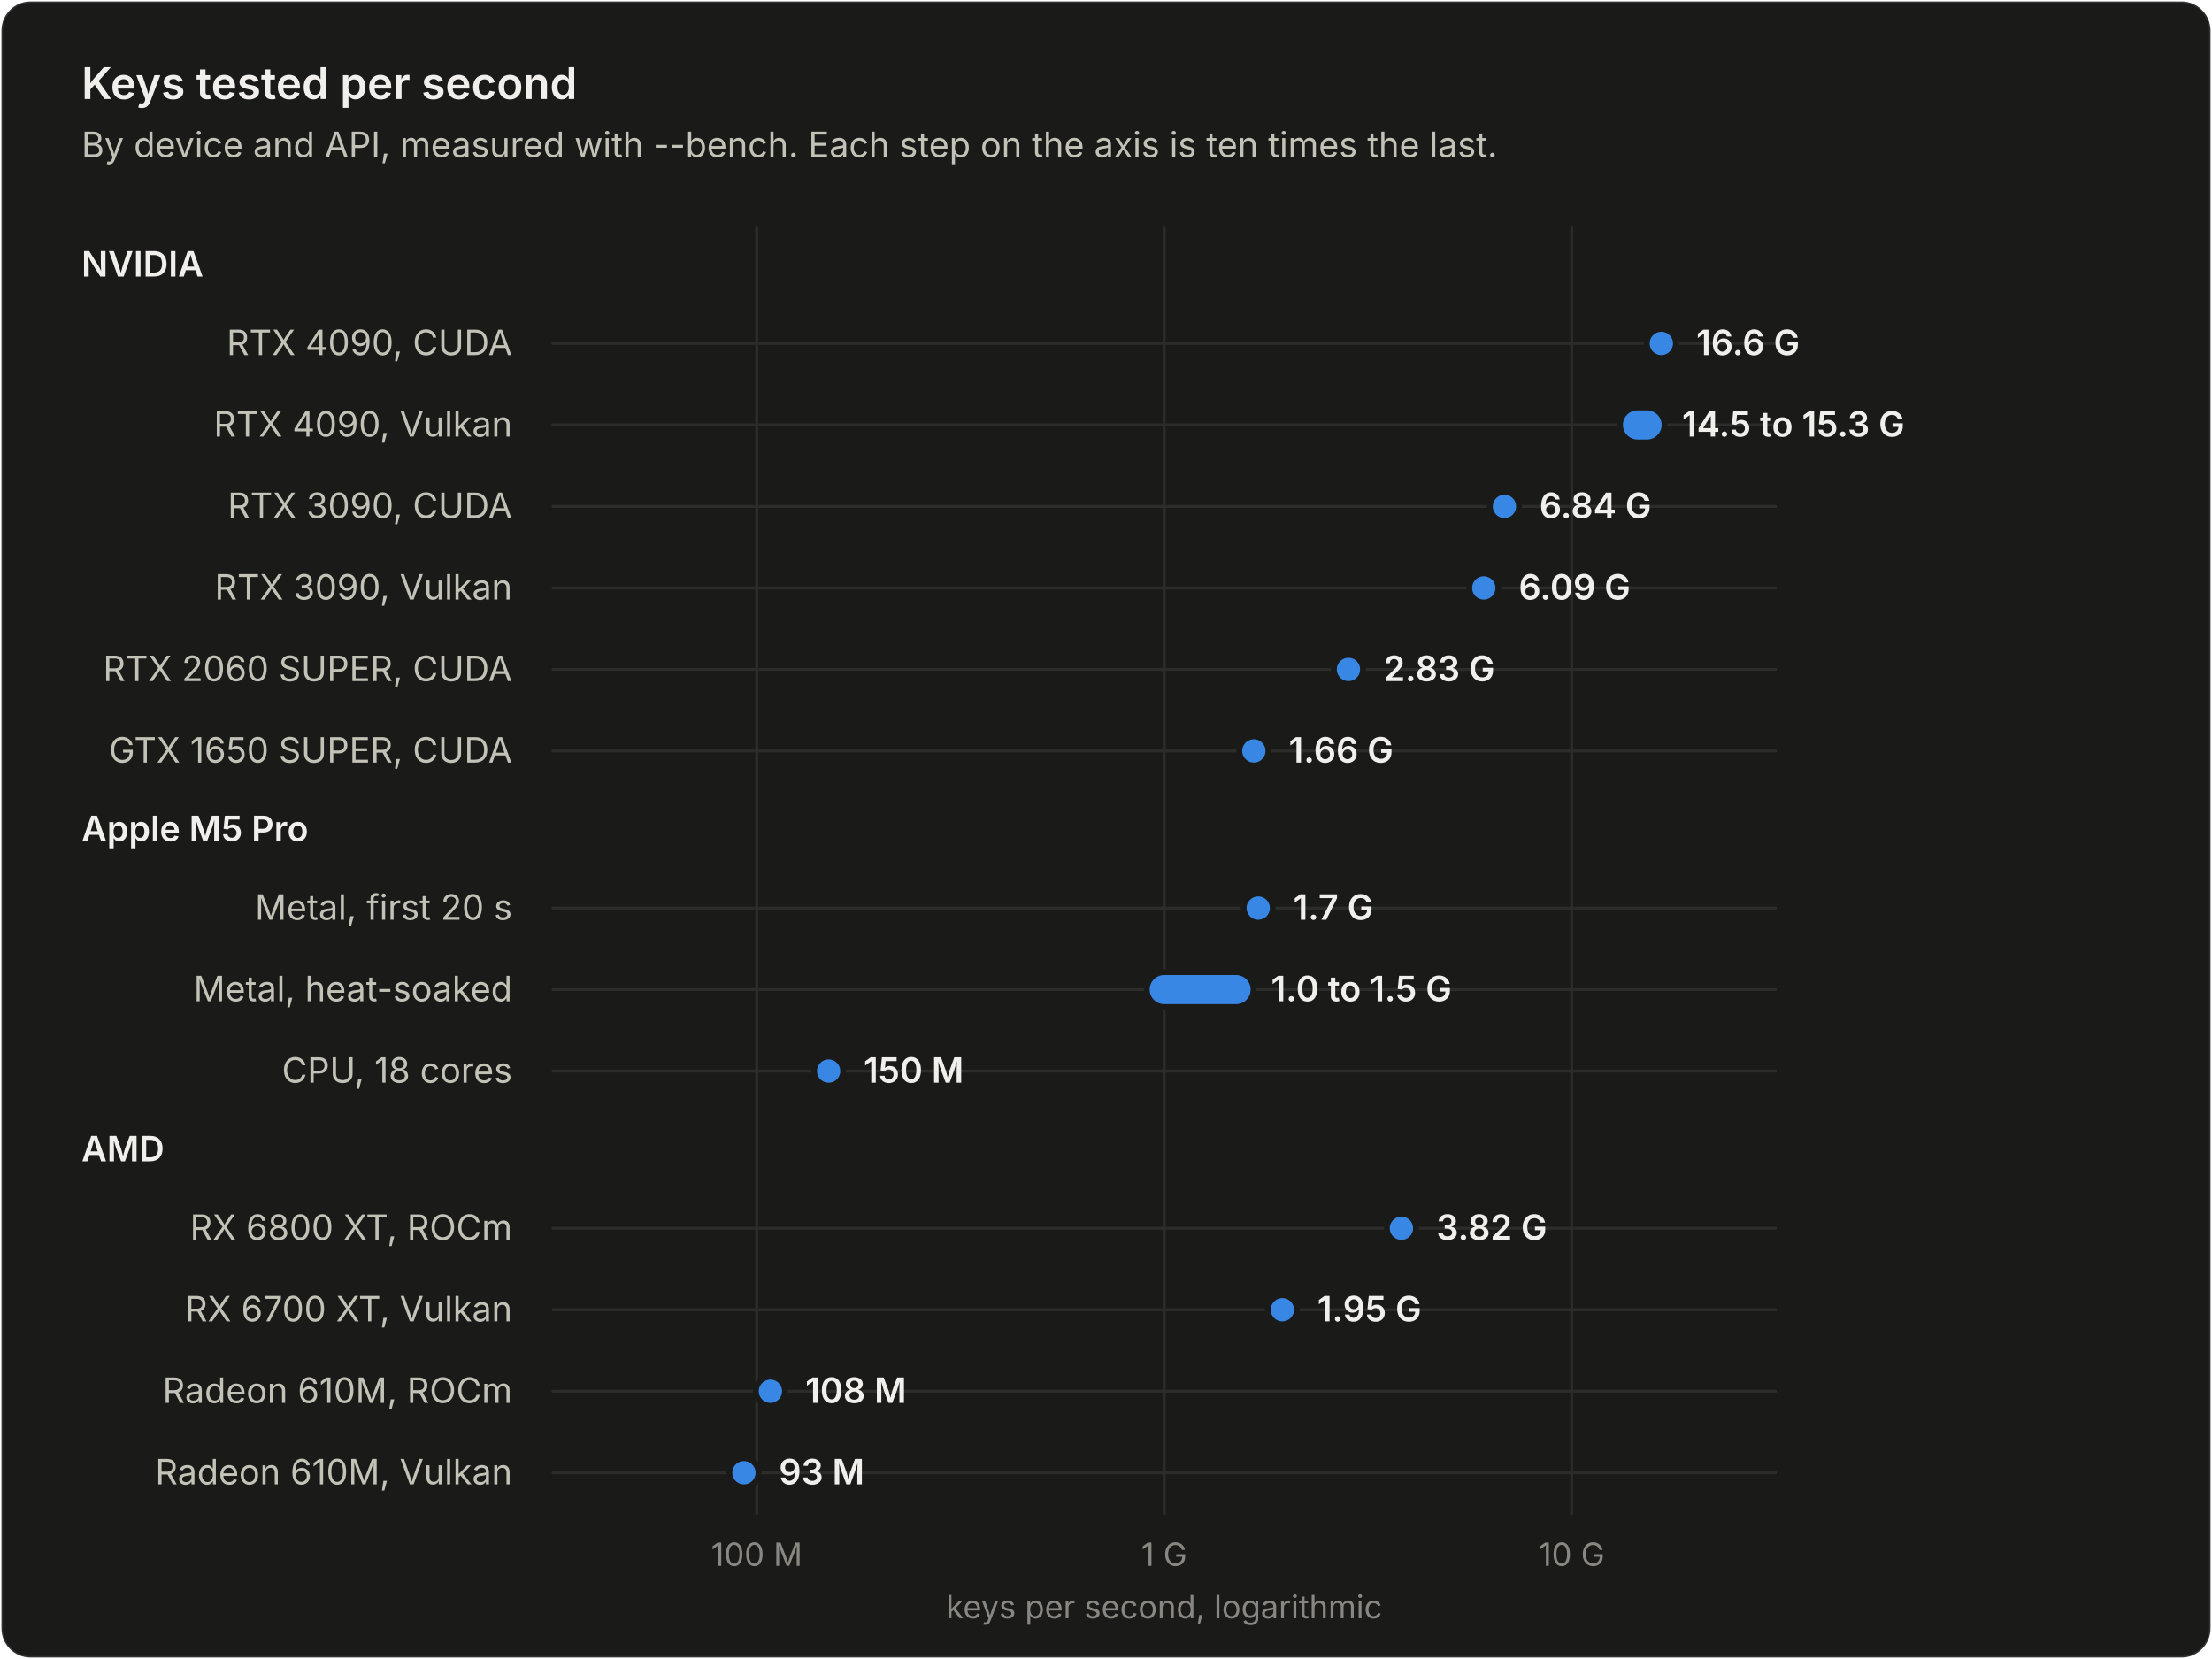
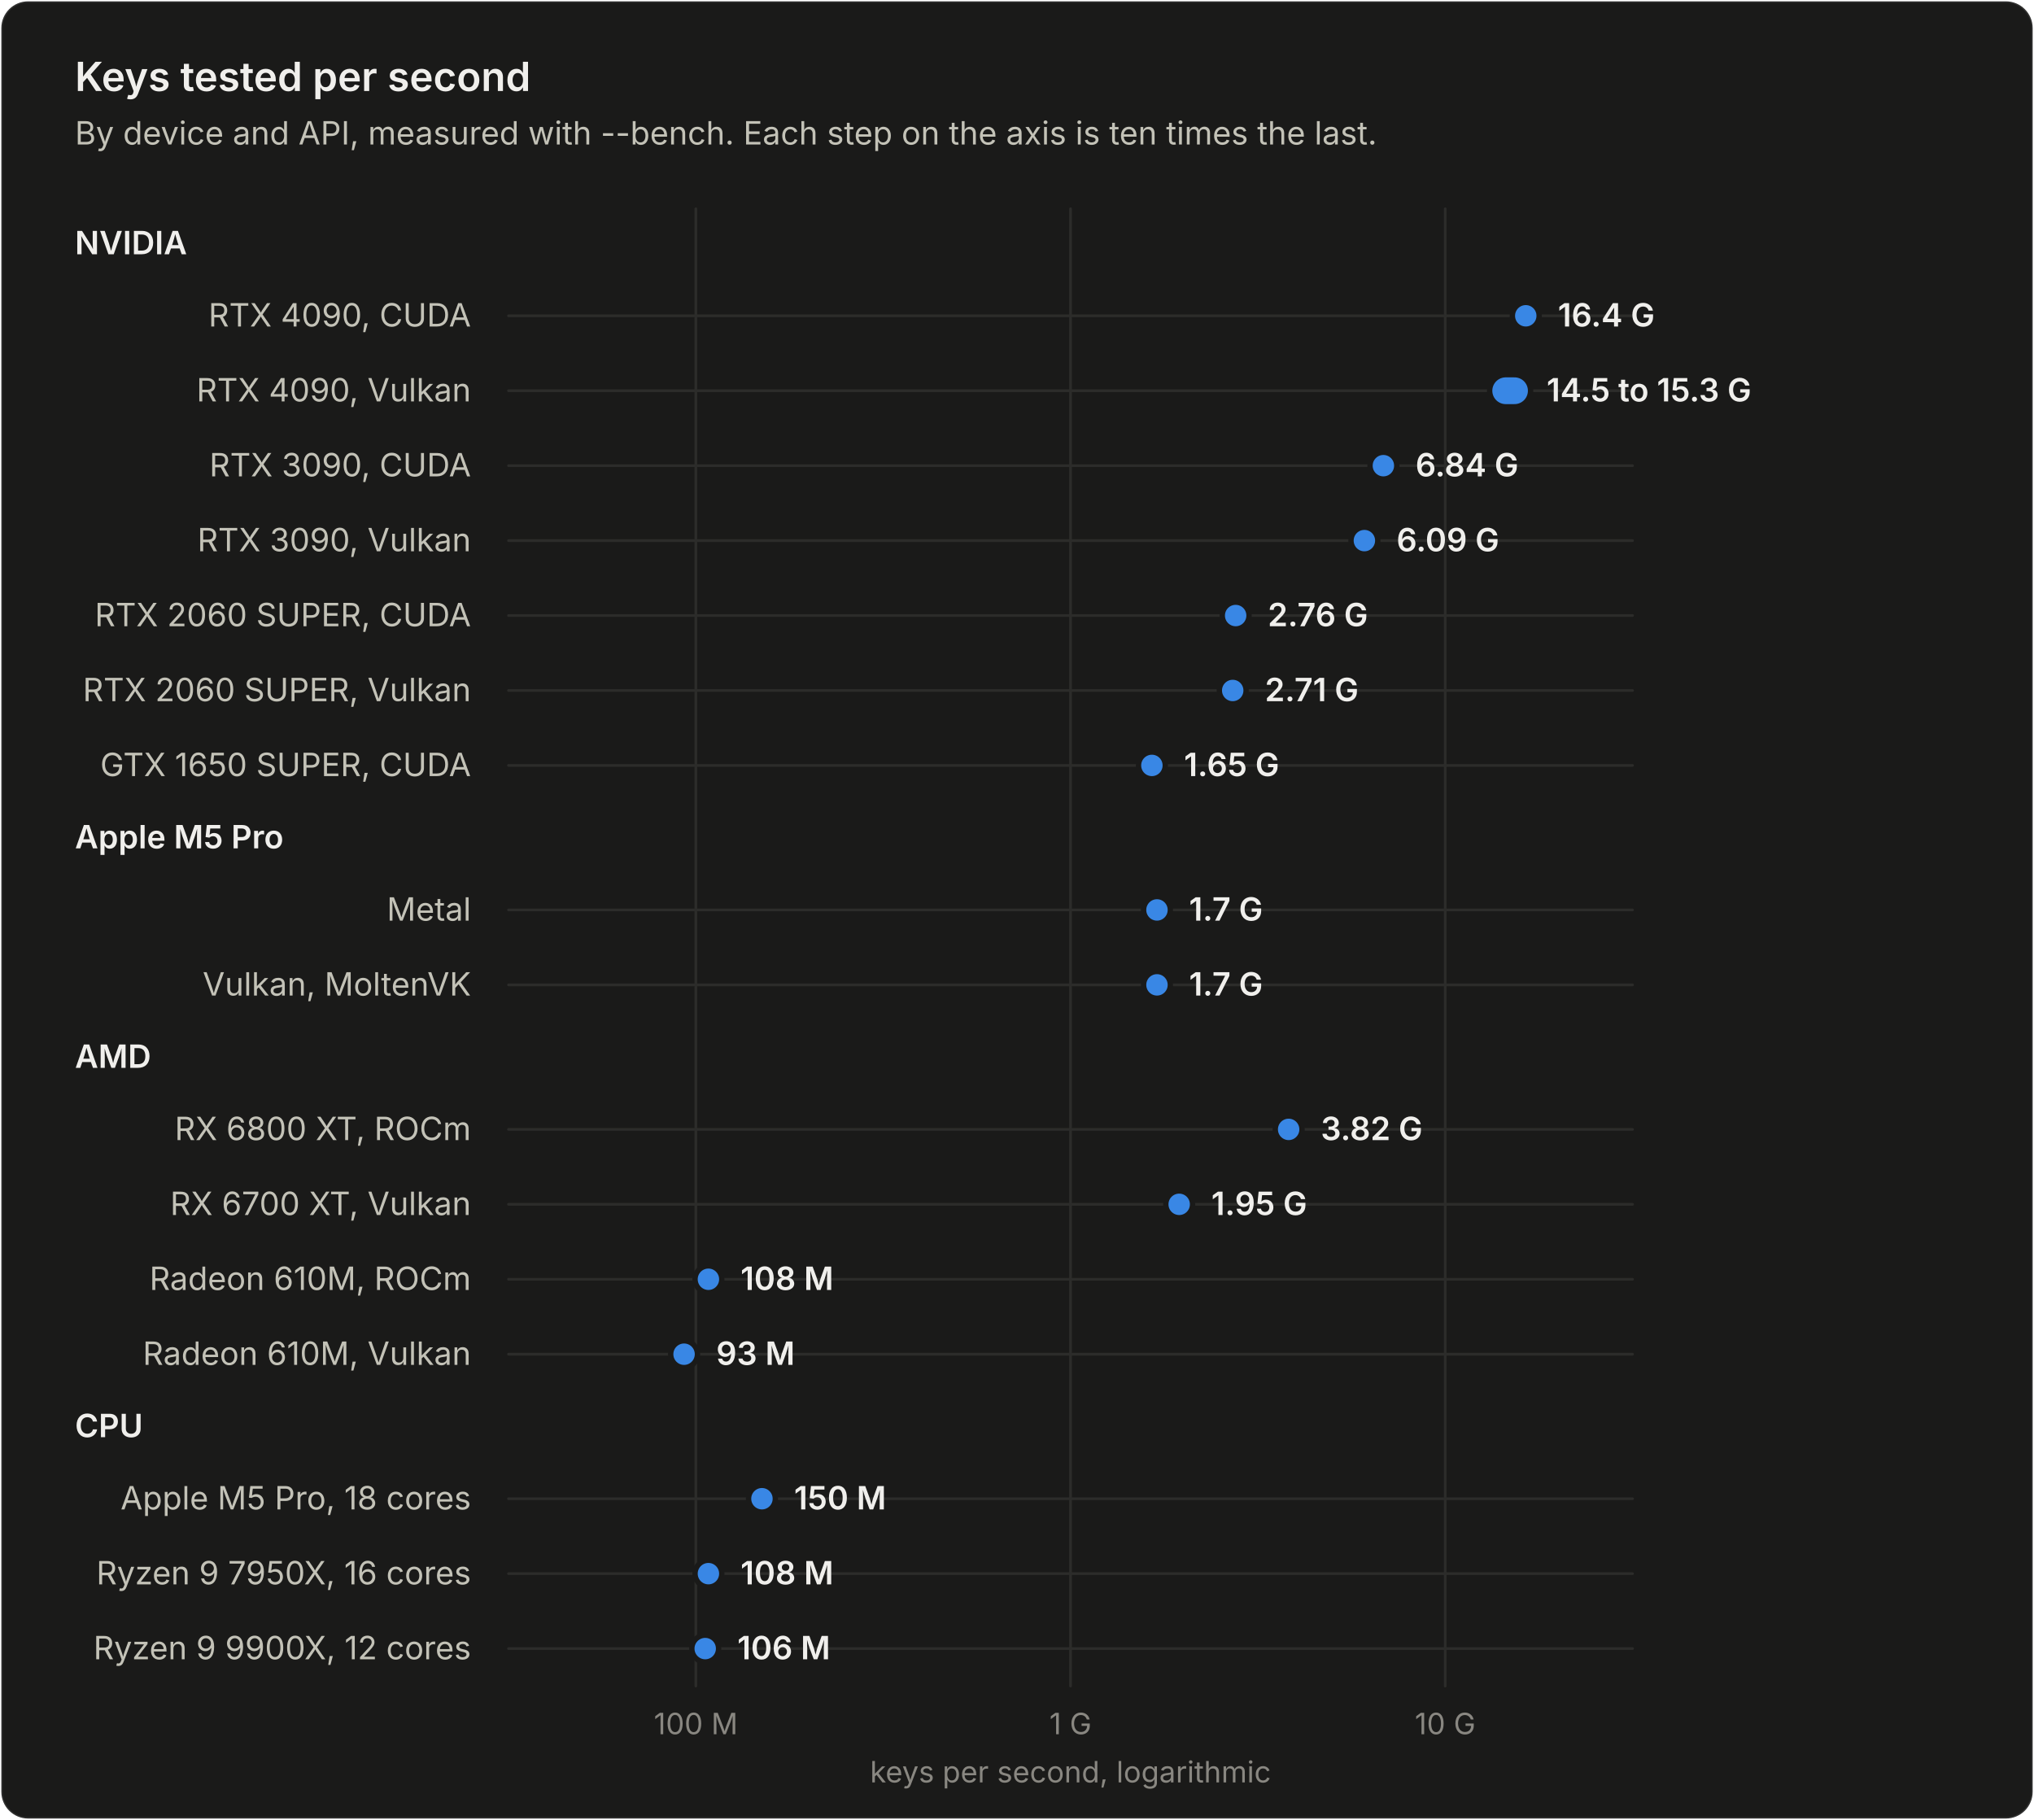
- <svg xmlns="http://www.w3.org/2000/svg" width="760" height="570" viewBox="0 0 760 570" font-family="system-ui, -apple-system, &quot;Segoe UI&quot;, sans-serif" role="img" aria-label="Keys tested per second by device and API">
-   <rect x="0.5" y="0.5" width="759.0" height="569.0" rx="10" fill="#1a1a19" stroke="rgba(255,255,255,0.10)" />
+ <svg xmlns="http://www.w3.org/2000/svg" width="760" height="680" viewBox="0 0 760 680" font-family="system-ui, -apple-system, &quot;Segoe UI&quot;, sans-serif" role="img" aria-label="Keys tested per second by device and API">
+   <rect x="0.5" y="0.5" width="759.0" height="679.0" rx="10" fill="#1a1a19" stroke="rgba(255,255,255,0.10)" />
  <text x="28.0" y="34.0" font-size="15" font-weight="600" text-anchor="start" fill="#f0efec">Keys tested per second</text>
  <text x="28.0" y="54.0" font-size="12" font-weight="400" text-anchor="start" fill="#c3c2b7">By device and API, measured with --bench. Each step on the axis is ten times the last.</text>
-   <line x1="260.0" y1="78.0" x2="260.0" y2="520.0" stroke="#2c2c2a" stroke-width="1" stroke-linecap="round" />
-   <text x="260.0" y="538.0" font-size="11" font-weight="400" text-anchor="middle" fill="#898781">100 M</text>
-   <line x1="400.0" y1="78.0" x2="400.0" y2="520.0" stroke="#2c2c2a" stroke-width="1" stroke-linecap="round" />
-   <text x="400.0" y="538.0" font-size="11" font-weight="400" text-anchor="middle" fill="#898781">1 G</text>
-   <line x1="540.0" y1="78.0" x2="540.0" y2="520.0" stroke="#2c2c2a" stroke-width="1" stroke-linecap="round" />
-   <text x="540.0" y="538.0" font-size="11" font-weight="400" text-anchor="middle" fill="#898781">10 G</text>
-   <text x="400.0" y="556.0" font-size="11" font-weight="400" text-anchor="middle" fill="#898781">keys per second, logarithmic</text>
+   <line x1="260.0" y1="78.0" x2="260.0" y2="630.0" stroke="#2c2c2a" stroke-width="1" stroke-linecap="round" />
+   <text x="260.0" y="648.0" font-size="11" font-weight="400" text-anchor="middle" fill="#898781">100 M</text>
+   <line x1="400.0" y1="78.0" x2="400.0" y2="630.0" stroke="#2c2c2a" stroke-width="1" stroke-linecap="round" />
+   <text x="400.0" y="648.0" font-size="11" font-weight="400" text-anchor="middle" fill="#898781">1 G</text>
+   <line x1="540.0" y1="78.0" x2="540.0" y2="630.0" stroke="#2c2c2a" stroke-width="1" stroke-linecap="round" />
+   <text x="540.0" y="648.0" font-size="11" font-weight="400" text-anchor="middle" fill="#898781">10 G</text>
+   <text x="400.0" y="666.0" font-size="11" font-weight="400" text-anchor="middle" fill="#898781">keys per second, logarithmic</text>
  <text x="28.0" y="95.0" font-size="12" font-weight="600" text-anchor="start" fill="#f0efec">NVIDIA</text>
  <text x="176.0" y="122.0" font-size="12" font-weight="400" text-anchor="end" fill="#c3c2b7">RTX 4090, CUDA</text>
  <line x1="190.0" y1="118.0" x2="610.0" y2="118.0" stroke="#2c2c2a" stroke-width="1" stroke-linecap="round" />
-   <circle cx="570.8" cy="118.0" r="5" fill="#3987e5" stroke="#1a1a19" stroke-width="2" />
-   <text x="582.8" y="122.0" font-size="12" font-weight="600" text-anchor="start" fill="#f0efec">16.6 G</text>
+   <circle cx="570.1" cy="118.0" r="5" fill="#3987e5" stroke="#1a1a19" stroke-width="2" />
+   <text x="582.1" y="122.0" font-size="12" font-weight="600" text-anchor="start" fill="#f0efec">16.4 G</text>
  <text x="176.0" y="150.0" font-size="12" font-weight="400" text-anchor="end" fill="#c3c2b7">RTX 4090, Vulkan</text>
  <line x1="190.0" y1="146.0" x2="610.0" y2="146.0" stroke="#2c2c2a" stroke-width="1" stroke-linecap="round" />
  <line x1="562.6" y1="146.0" x2="565.9" y2="146.0" stroke="#1a1a19" stroke-width="14" stroke-linecap="round" />
  <line x1="562.6" y1="146.0" x2="565.9" y2="146.0" stroke="#3987e5" stroke-width="10" stroke-linecap="round" />
  <text x="577.9" y="150.0" font-size="12" font-weight="600" text-anchor="start" fill="#f0efec">14.5 to 15.3 G</text>
  <text x="176.0" y="178.0" font-size="12" font-weight="400" text-anchor="end" fill="#c3c2b7">RTX 3090, CUDA</text>
  <line x1="190.0" y1="174.0" x2="610.0" y2="174.0" stroke="#2c2c2a" stroke-width="1" stroke-linecap="round" />
  <circle cx="516.9" cy="174.0" r="5" fill="#3987e5" stroke="#1a1a19" stroke-width="2" />
  <text x="528.9" y="178.0" font-size="12" font-weight="600" text-anchor="start" fill="#f0efec">6.84 G</text>
  <text x="176.0" y="206.0" font-size="12" font-weight="400" text-anchor="end" fill="#c3c2b7">RTX 3090, Vulkan</text>
  <line x1="190.0" y1="202.0" x2="610.0" y2="202.0" stroke="#2c2c2a" stroke-width="1" stroke-linecap="round" />
  <circle cx="509.8" cy="202.0" r="5" fill="#3987e5" stroke="#1a1a19" stroke-width="2" />
  <text x="521.8" y="206.0" font-size="12" font-weight="600" text-anchor="start" fill="#f0efec">6.09 G</text>
  <text x="176.0" y="234.0" font-size="12" font-weight="400" text-anchor="end" fill="#c3c2b7">RTX 2060 SUPER, CUDA</text>
  <line x1="190.0" y1="230.0" x2="610.0" y2="230.0" stroke="#2c2c2a" stroke-width="1" stroke-linecap="round" />
-   <circle cx="463.3" cy="230.0" r="5" fill="#3987e5" stroke="#1a1a19" stroke-width="2" />
-   <text x="475.3" y="234.0" font-size="12" font-weight="600" text-anchor="start" fill="#f0efec">2.83 G</text>
-   <text x="176.0" y="262.0" font-size="12" font-weight="400" text-anchor="end" fill="#c3c2b7">GTX 1650 SUPER, CUDA</text>
+   <circle cx="461.7" cy="230.0" r="5" fill="#3987e5" stroke="#1a1a19" stroke-width="2" />
+   <text x="473.7" y="234.0" font-size="12" font-weight="600" text-anchor="start" fill="#f0efec">2.76 G</text>
+   <text x="176.0" y="262.0" font-size="12" font-weight="400" text-anchor="end" fill="#c3c2b7">RTX 2060 SUPER, Vulkan</text>
  <line x1="190.0" y1="258.0" x2="610.0" y2="258.0" stroke="#2c2c2a" stroke-width="1" stroke-linecap="round" />
-   <circle cx="430.8" cy="258.0" r="5" fill="#3987e5" stroke="#1a1a19" stroke-width="2" />
-   <text x="442.8" y="262.0" font-size="12" font-weight="600" text-anchor="start" fill="#f0efec">1.66 G</text>
-   <text x="28.0" y="289.0" font-size="12" font-weight="600" text-anchor="start" fill="#f0efec">Apple M5 Pro</text>
-   <text x="176.0" y="316.0" font-size="12" font-weight="400" text-anchor="end" fill="#c3c2b7">Metal, first 20 s</text>
-   <line x1="190.0" y1="312.0" x2="610.0" y2="312.0" stroke="#2c2c2a" stroke-width="1" stroke-linecap="round" />
-   <circle cx="432.3" cy="312.0" r="5" fill="#3987e5" stroke="#1a1a19" stroke-width="2" />
-   <text x="444.3" y="316.0" font-size="12" font-weight="600" text-anchor="start" fill="#f0efec">1.7 G</text>
-   <text x="176.0" y="344.0" font-size="12" font-weight="400" text-anchor="end" fill="#c3c2b7">Metal, heat-soaked</text>
+   <circle cx="460.6" cy="258.0" r="5" fill="#3987e5" stroke="#1a1a19" stroke-width="2" />
+   <text x="472.6" y="262.0" font-size="12" font-weight="600" text-anchor="start" fill="#f0efec">2.71 G</text>
+   <text x="176.0" y="290.0" font-size="12" font-weight="400" text-anchor="end" fill="#c3c2b7">GTX 1650 SUPER, CUDA</text>
+   <line x1="190.0" y1="286.0" x2="610.0" y2="286.0" stroke="#2c2c2a" stroke-width="1" stroke-linecap="round" />
+   <circle cx="430.4" cy="286.0" r="5" fill="#3987e5" stroke="#1a1a19" stroke-width="2" />
+   <text x="442.4" y="290.0" font-size="12" font-weight="600" text-anchor="start" fill="#f0efec">1.65 G</text>
+   <text x="28.0" y="317.0" font-size="12" font-weight="600" text-anchor="start" fill="#f0efec">Apple M5 Pro</text>
+   <text x="176.0" y="344.0" font-size="12" font-weight="400" text-anchor="end" fill="#c3c2b7">Metal</text>
  <line x1="190.0" y1="340.0" x2="610.0" y2="340.0" stroke="#2c2c2a" stroke-width="1" stroke-linecap="round" />
-   <line x1="400.0" y1="340.0" x2="424.7" y2="340.0" stroke="#1a1a19" stroke-width="14" stroke-linecap="round" />
-   <line x1="400.0" y1="340.0" x2="424.7" y2="340.0" stroke="#3987e5" stroke-width="10" stroke-linecap="round" />
-   <text x="436.7" y="344.0" font-size="12" font-weight="600" text-anchor="start" fill="#f0efec">1.0 to 1.5 G</text>
-   <text x="176.0" y="372.0" font-size="12" font-weight="400" text-anchor="end" fill="#c3c2b7">CPU, 18 cores</text>
+   <circle cx="432.3" cy="340.0" r="5" fill="#3987e5" stroke="#1a1a19" stroke-width="2" />
+   <text x="444.3" y="344.0" font-size="12" font-weight="600" text-anchor="start" fill="#f0efec">1.7 G</text>
+   <text x="176.0" y="372.0" font-size="12" font-weight="400" text-anchor="end" fill="#c3c2b7">Vulkan, MoltenVK</text>
  <line x1="190.0" y1="368.0" x2="610.0" y2="368.0" stroke="#2c2c2a" stroke-width="1" stroke-linecap="round" />
-   <circle cx="284.7" cy="368.0" r="5" fill="#3987e5" stroke="#1a1a19" stroke-width="2" />
-   <text x="296.7" y="372.0" font-size="12" font-weight="600" text-anchor="start" fill="#f0efec">150 M</text>
+   <circle cx="432.3" cy="368.0" r="5" fill="#3987e5" stroke="#1a1a19" stroke-width="2" />
+   <text x="444.3" y="372.0" font-size="12" font-weight="600" text-anchor="start" fill="#f0efec">1.7 G</text>
  <text x="28.0" y="399.0" font-size="12" font-weight="600" text-anchor="start" fill="#f0efec">AMD</text>
  <text x="176.0" y="426.0" font-size="12" font-weight="400" text-anchor="end" fill="#c3c2b7">RX 6800 XT, ROCm</text>
  <line x1="190.0" y1="422.0" x2="610.0" y2="422.0" stroke="#2c2c2a" stroke-width="1" stroke-linecap="round" />
  <circle cx="481.5" cy="422.0" r="5" fill="#3987e5" stroke="#1a1a19" stroke-width="2" />
  <text x="493.5" y="426.0" font-size="12" font-weight="600" text-anchor="start" fill="#f0efec">3.82 G</text>
  <text x="176.0" y="454.0" font-size="12" font-weight="400" text-anchor="end" fill="#c3c2b7">RX 6700 XT, Vulkan</text>
  <line x1="190.0" y1="450.0" x2="610.0" y2="450.0" stroke="#2c2c2a" stroke-width="1" stroke-linecap="round" />
  <circle cx="440.6" cy="450.0" r="5" fill="#3987e5" stroke="#1a1a19" stroke-width="2" />
  <text x="452.6" y="454.0" font-size="12" font-weight="600" text-anchor="start" fill="#f0efec">1.95 G</text>
  <text x="176.0" y="482.0" font-size="12" font-weight="400" text-anchor="end" fill="#c3c2b7">Radeon 610M, ROCm</text>
  <line x1="190.0" y1="478.0" x2="610.0" y2="478.0" stroke="#2c2c2a" stroke-width="1" stroke-linecap="round" />
  <circle cx="264.7" cy="478.0" r="5" fill="#3987e5" stroke="#1a1a19" stroke-width="2" />
  <text x="276.7" y="482.0" font-size="12" font-weight="600" text-anchor="start" fill="#f0efec">108 M</text>
  <text x="176.0" y="510.0" font-size="12" font-weight="400" text-anchor="end" fill="#c3c2b7">Radeon 610M, Vulkan</text>
  <line x1="190.0" y1="506.0" x2="610.0" y2="506.0" stroke="#2c2c2a" stroke-width="1" stroke-linecap="round" />
  <circle cx="255.6" cy="506.0" r="5" fill="#3987e5" stroke="#1a1a19" stroke-width="2" />
  <text x="267.6" y="510.0" font-size="12" font-weight="600" text-anchor="start" fill="#f0efec">93 M</text>
+   <text x="28.0" y="537.0" font-size="12" font-weight="600" text-anchor="start" fill="#f0efec">CPU</text>
+   <text x="176.0" y="564.0" font-size="12" font-weight="400" text-anchor="end" fill="#c3c2b7">Apple M5 Pro, 18 cores</text>
+   <line x1="190.0" y1="560.0" x2="610.0" y2="560.0" stroke="#2c2c2a" stroke-width="1" stroke-linecap="round" />
+   <circle cx="284.7" cy="560.0" r="5" fill="#3987e5" stroke="#1a1a19" stroke-width="2" />
+   <text x="296.7" y="564.0" font-size="12" font-weight="600" text-anchor="start" fill="#f0efec">150 M</text>
+   <text x="176.0" y="592.0" font-size="12" font-weight="400" text-anchor="end" fill="#c3c2b7">Ryzen 9 7950X, 16 cores</text>
+   <line x1="190.0" y1="588.0" x2="610.0" y2="588.0" stroke="#2c2c2a" stroke-width="1" stroke-linecap="round" />
+   <circle cx="264.7" cy="588.0" r="5" fill="#3987e5" stroke="#1a1a19" stroke-width="2" />
+   <text x="276.7" y="592.0" font-size="12" font-weight="600" text-anchor="start" fill="#f0efec">108 M</text>
+   <text x="176.0" y="620.0" font-size="12" font-weight="400" text-anchor="end" fill="#c3c2b7">Ryzen 9 9900X, 12 cores</text>
+   <line x1="190.0" y1="616.0" x2="610.0" y2="616.0" stroke="#2c2c2a" stroke-width="1" stroke-linecap="round" />
+   <circle cx="263.5" cy="616.0" r="5" fill="#3987e5" stroke="#1a1a19" stroke-width="2" />
+   <text x="275.5" y="620.0" font-size="12" font-weight="600" text-anchor="start" fill="#f0efec">106 M</text>
</svg>
